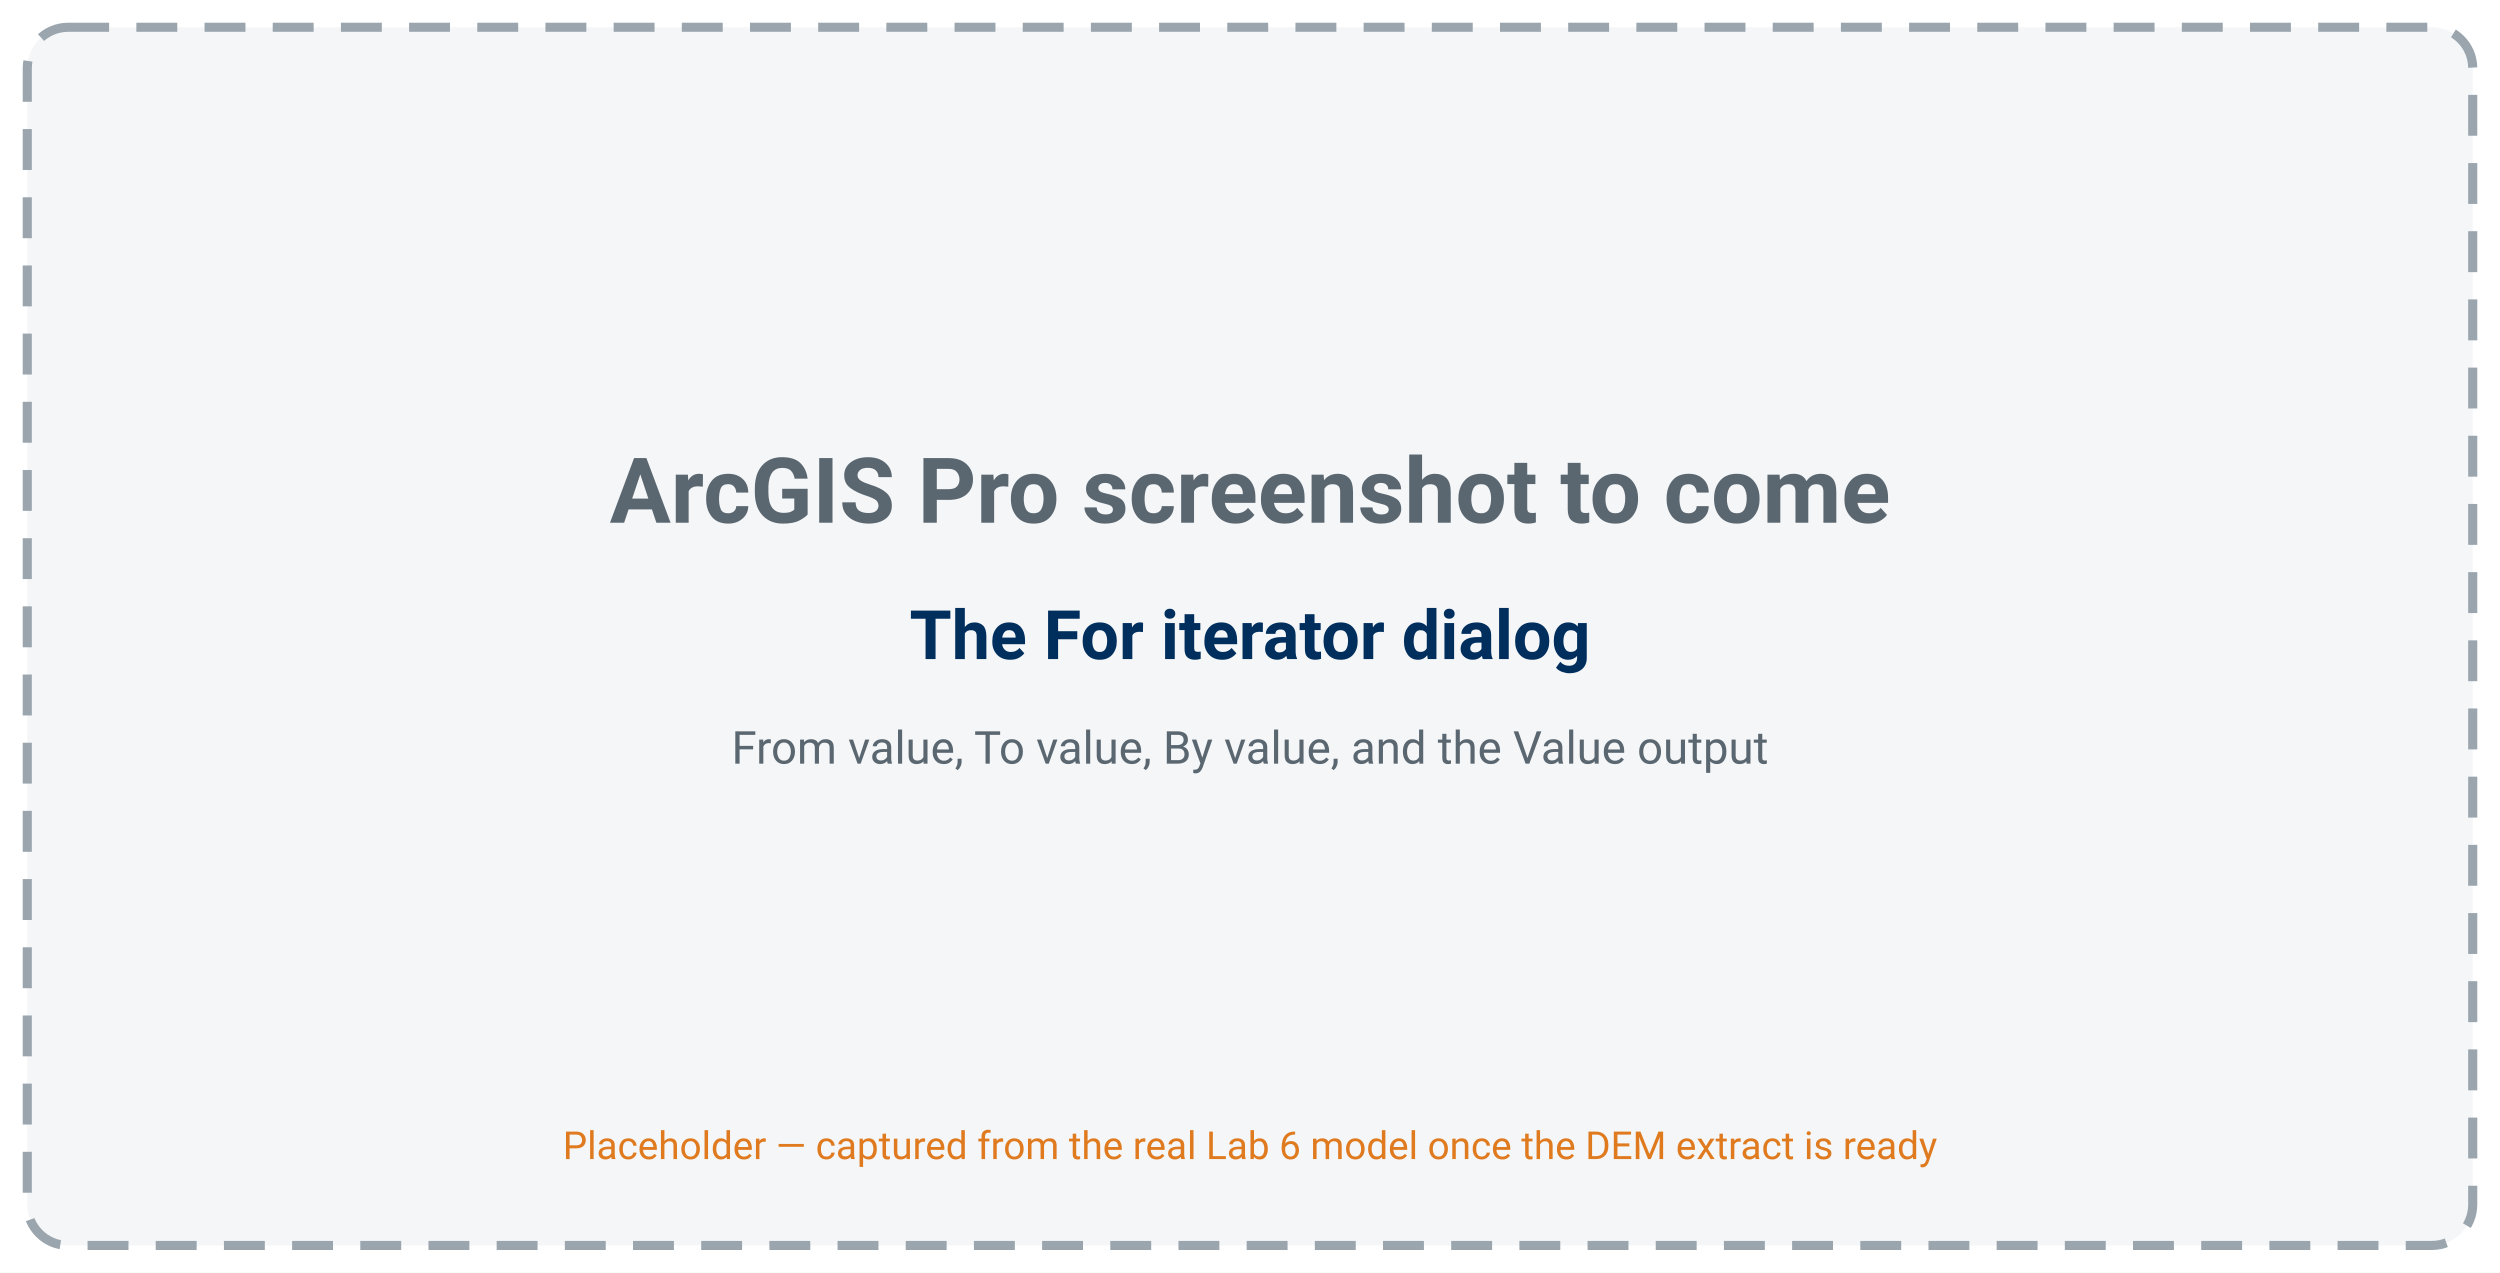
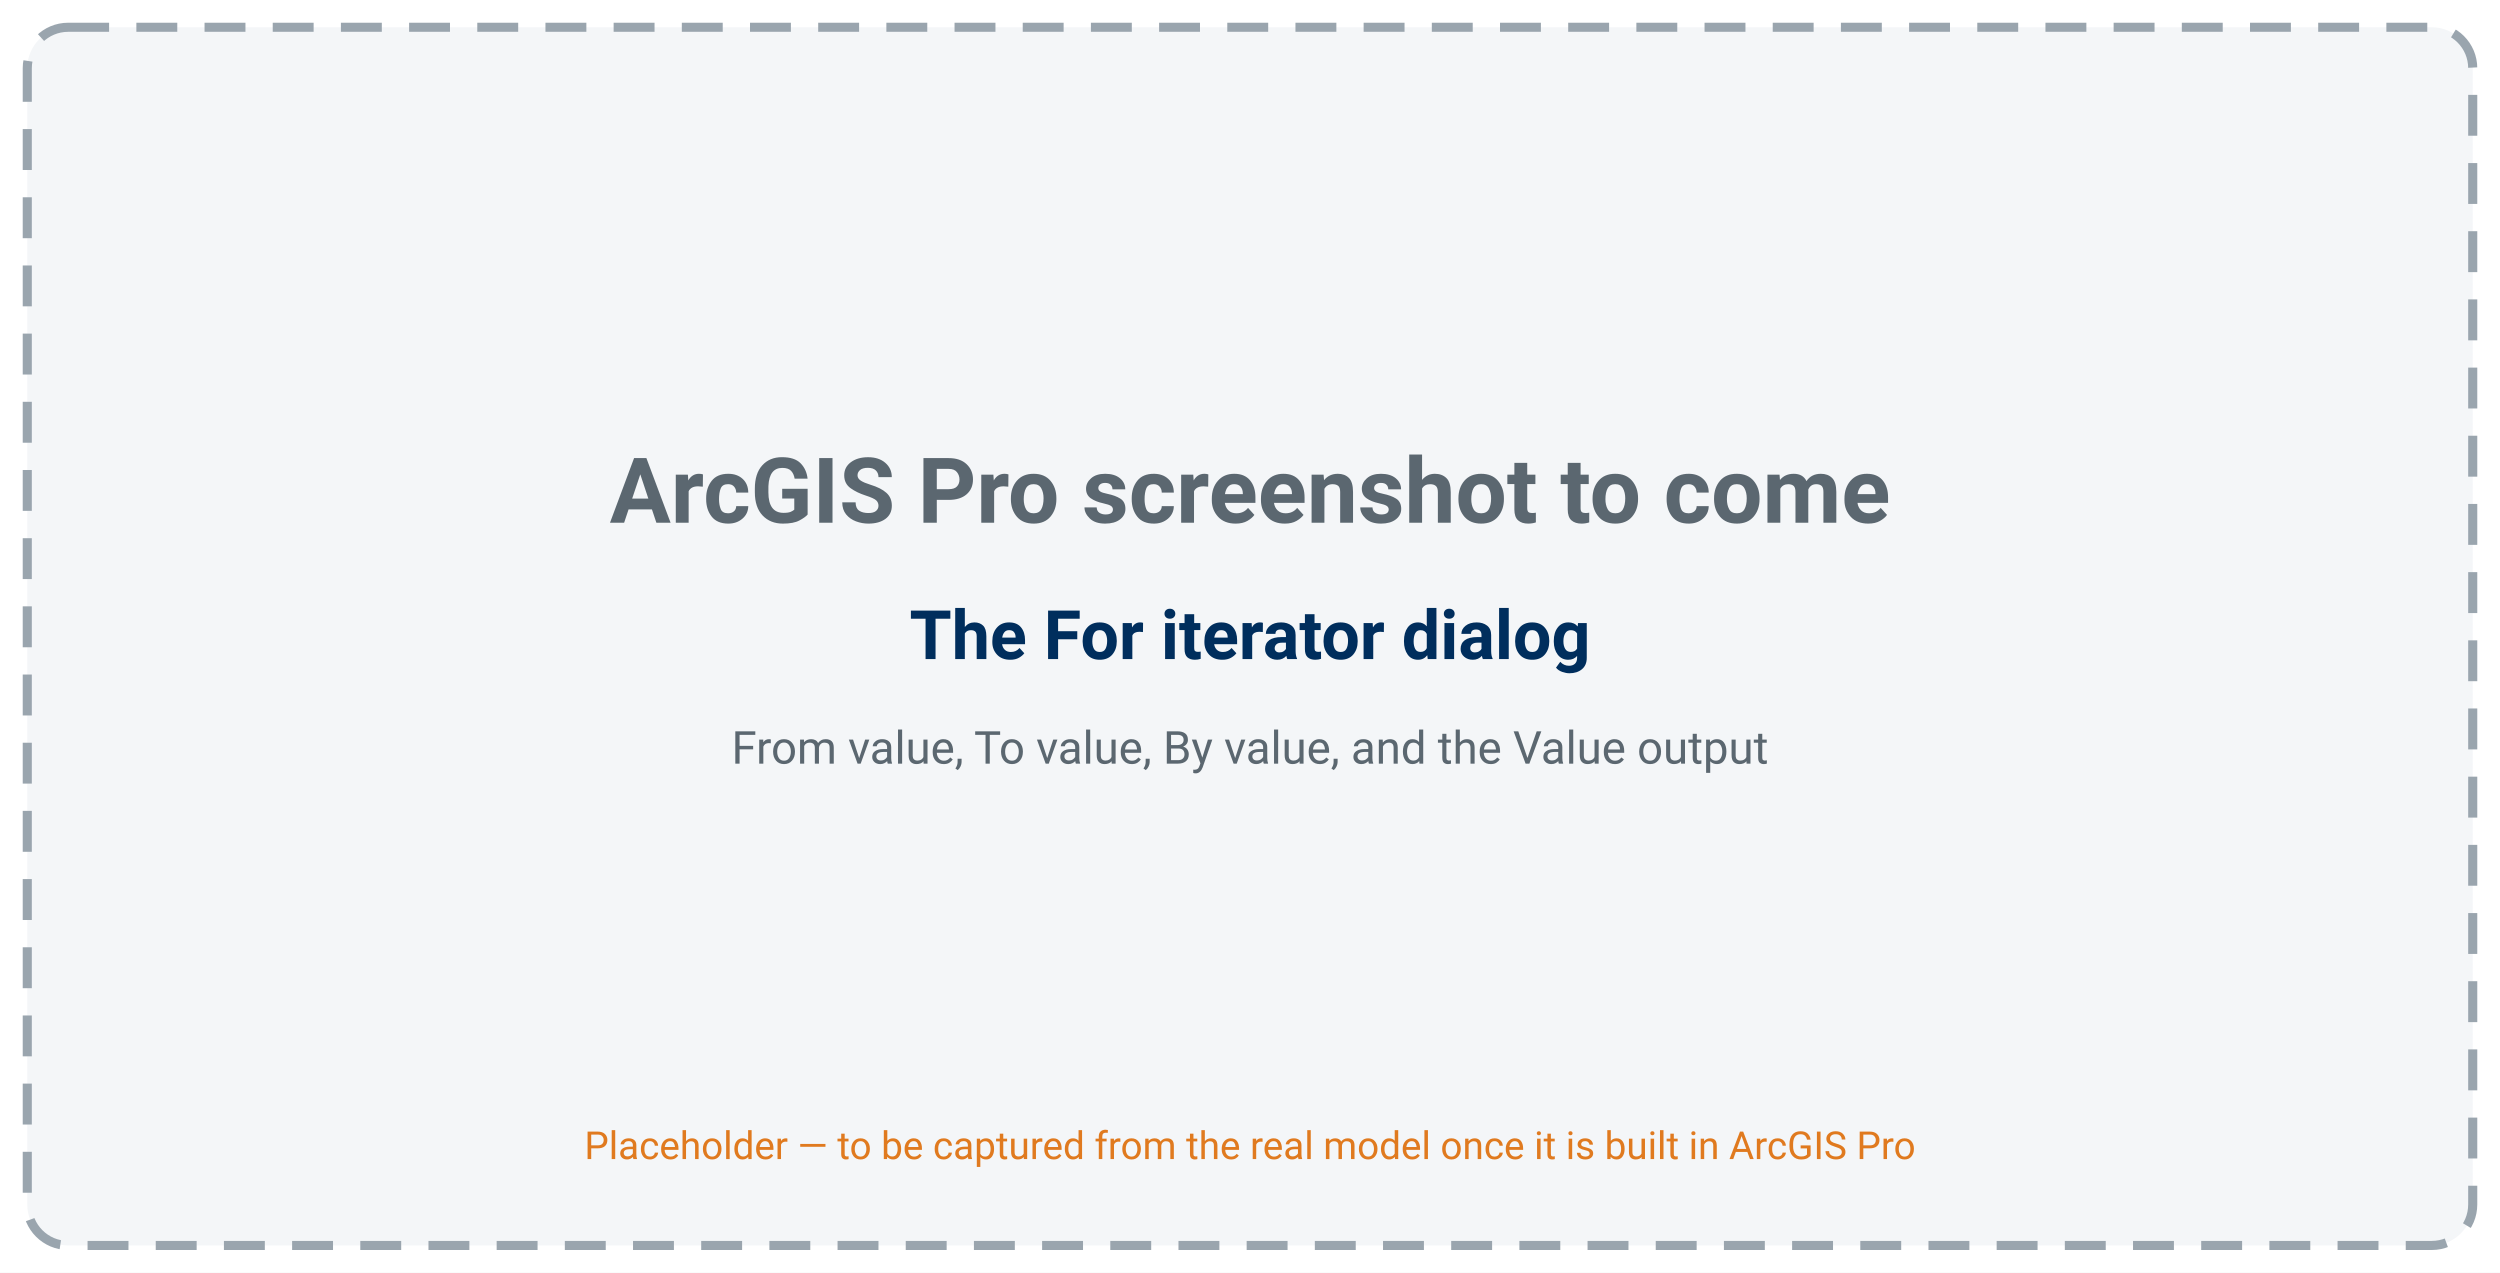
<svg xmlns="http://www.w3.org/2000/svg" viewBox="0 0 1100 560" width="1100" height="560" role="img" aria-label="Placeholder: The For iterator dialog">
  <rect width="1100" height="560" fill="white" />
  <rect x="12" y="12" width="1076" height="536" rx="18" fill="#f4f6f8" stroke="#9aa5ae" stroke-width="4" stroke-dasharray="18 12" />
  <text x="550.0" y="230.0" font-family="Segoe UI, Roboto, Helvetica, Arial, sans-serif" font-size="40" font-weight="bold" fill="#5b6770" text-anchor="middle">ArcGIS Pro screenshot to come</text>
  <text x="550.0" y="290.0" font-family="Segoe UI, Roboto, Helvetica, Arial, sans-serif" font-size="30" font-weight="bold" fill="#002e5d" text-anchor="middle">The For iterator dialog</text>
  <text x="550.0" y="336.0" font-family="Segoe UI, Roboto, Helvetica, Arial, sans-serif" font-size="20" font-weight="normal" fill="#5b6770" text-anchor="middle">From value, To value, By value, and the Value output</text>
-   <text x="550.0" y="510" font-family="Segoe UI, Roboto, Helvetica, Arial, sans-serif" font-size="17" font-weight="normal" fill="#e07a1f" text-anchor="middle">Placeholder — captured from the real Lab 6 model once the DEM extract is ready</text>
+   <text x="550.0" y="510" font-family="Segoe UI, Roboto, Helvetica, Arial, sans-serif" font-size="17" font-weight="normal" fill="#e07a1f" text-anchor="middle">Placeholder — to be captured from the real model once it is built in ArcGIS Pro</text>
</svg>
